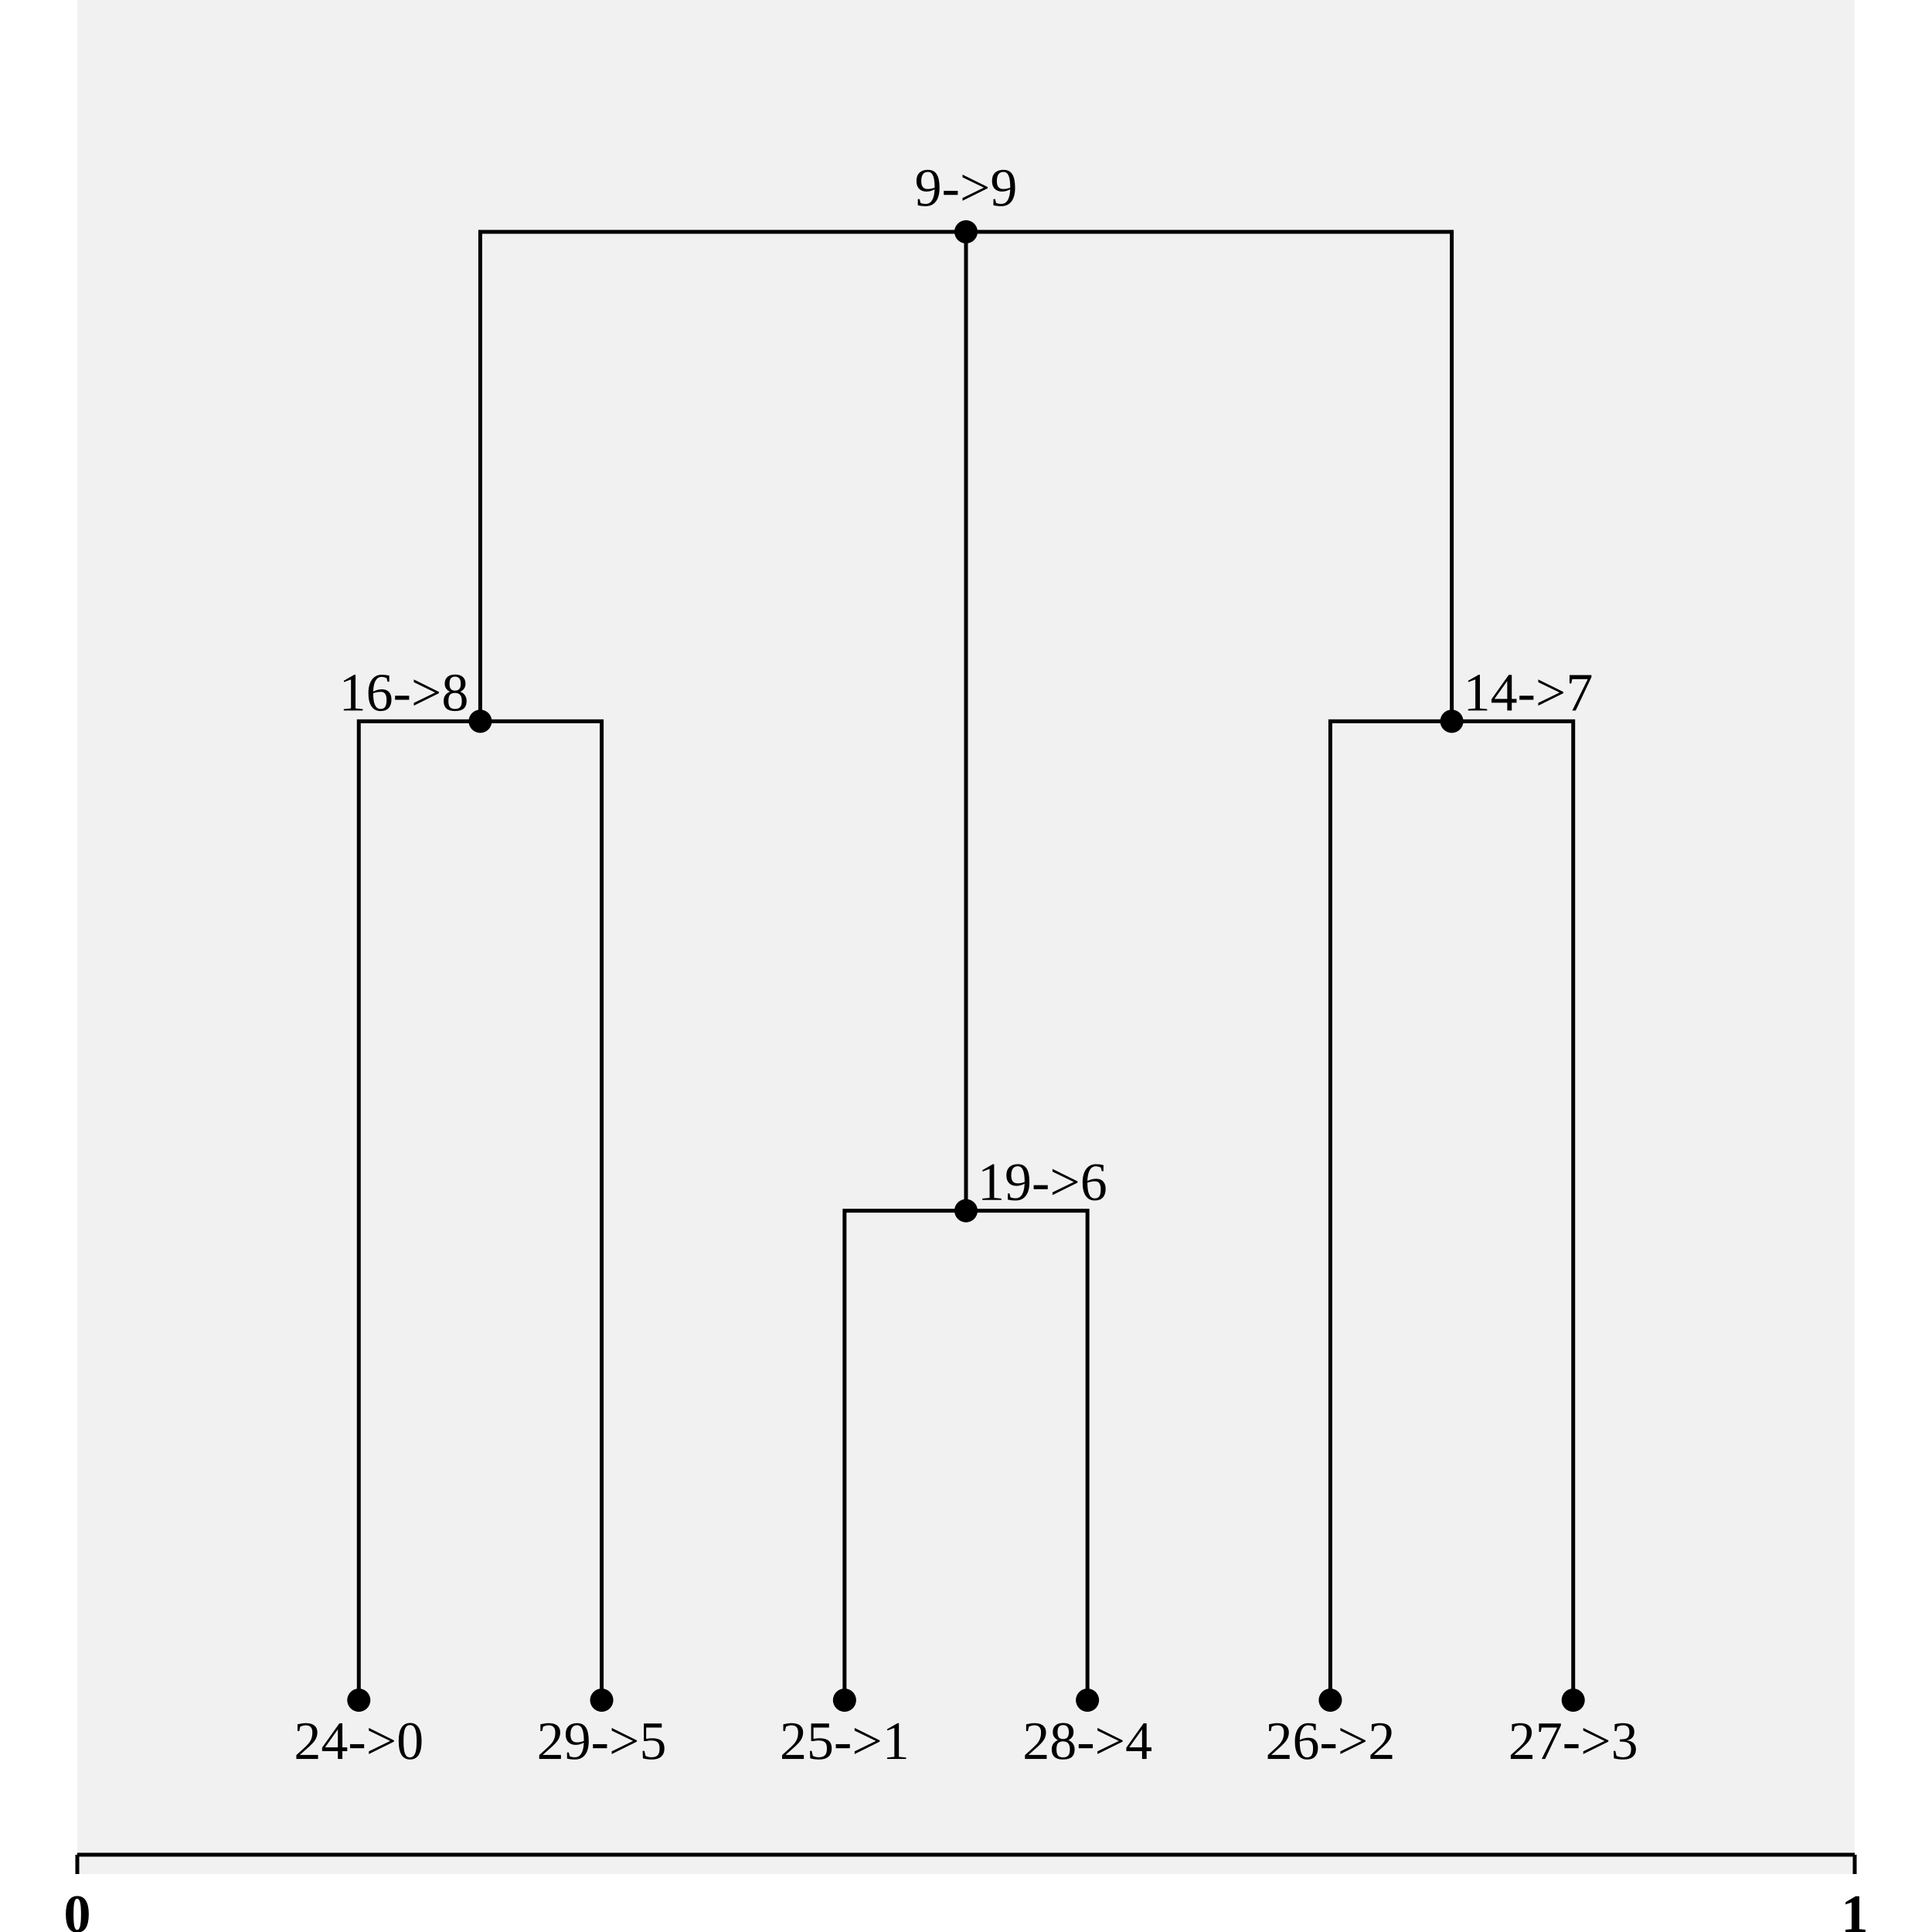
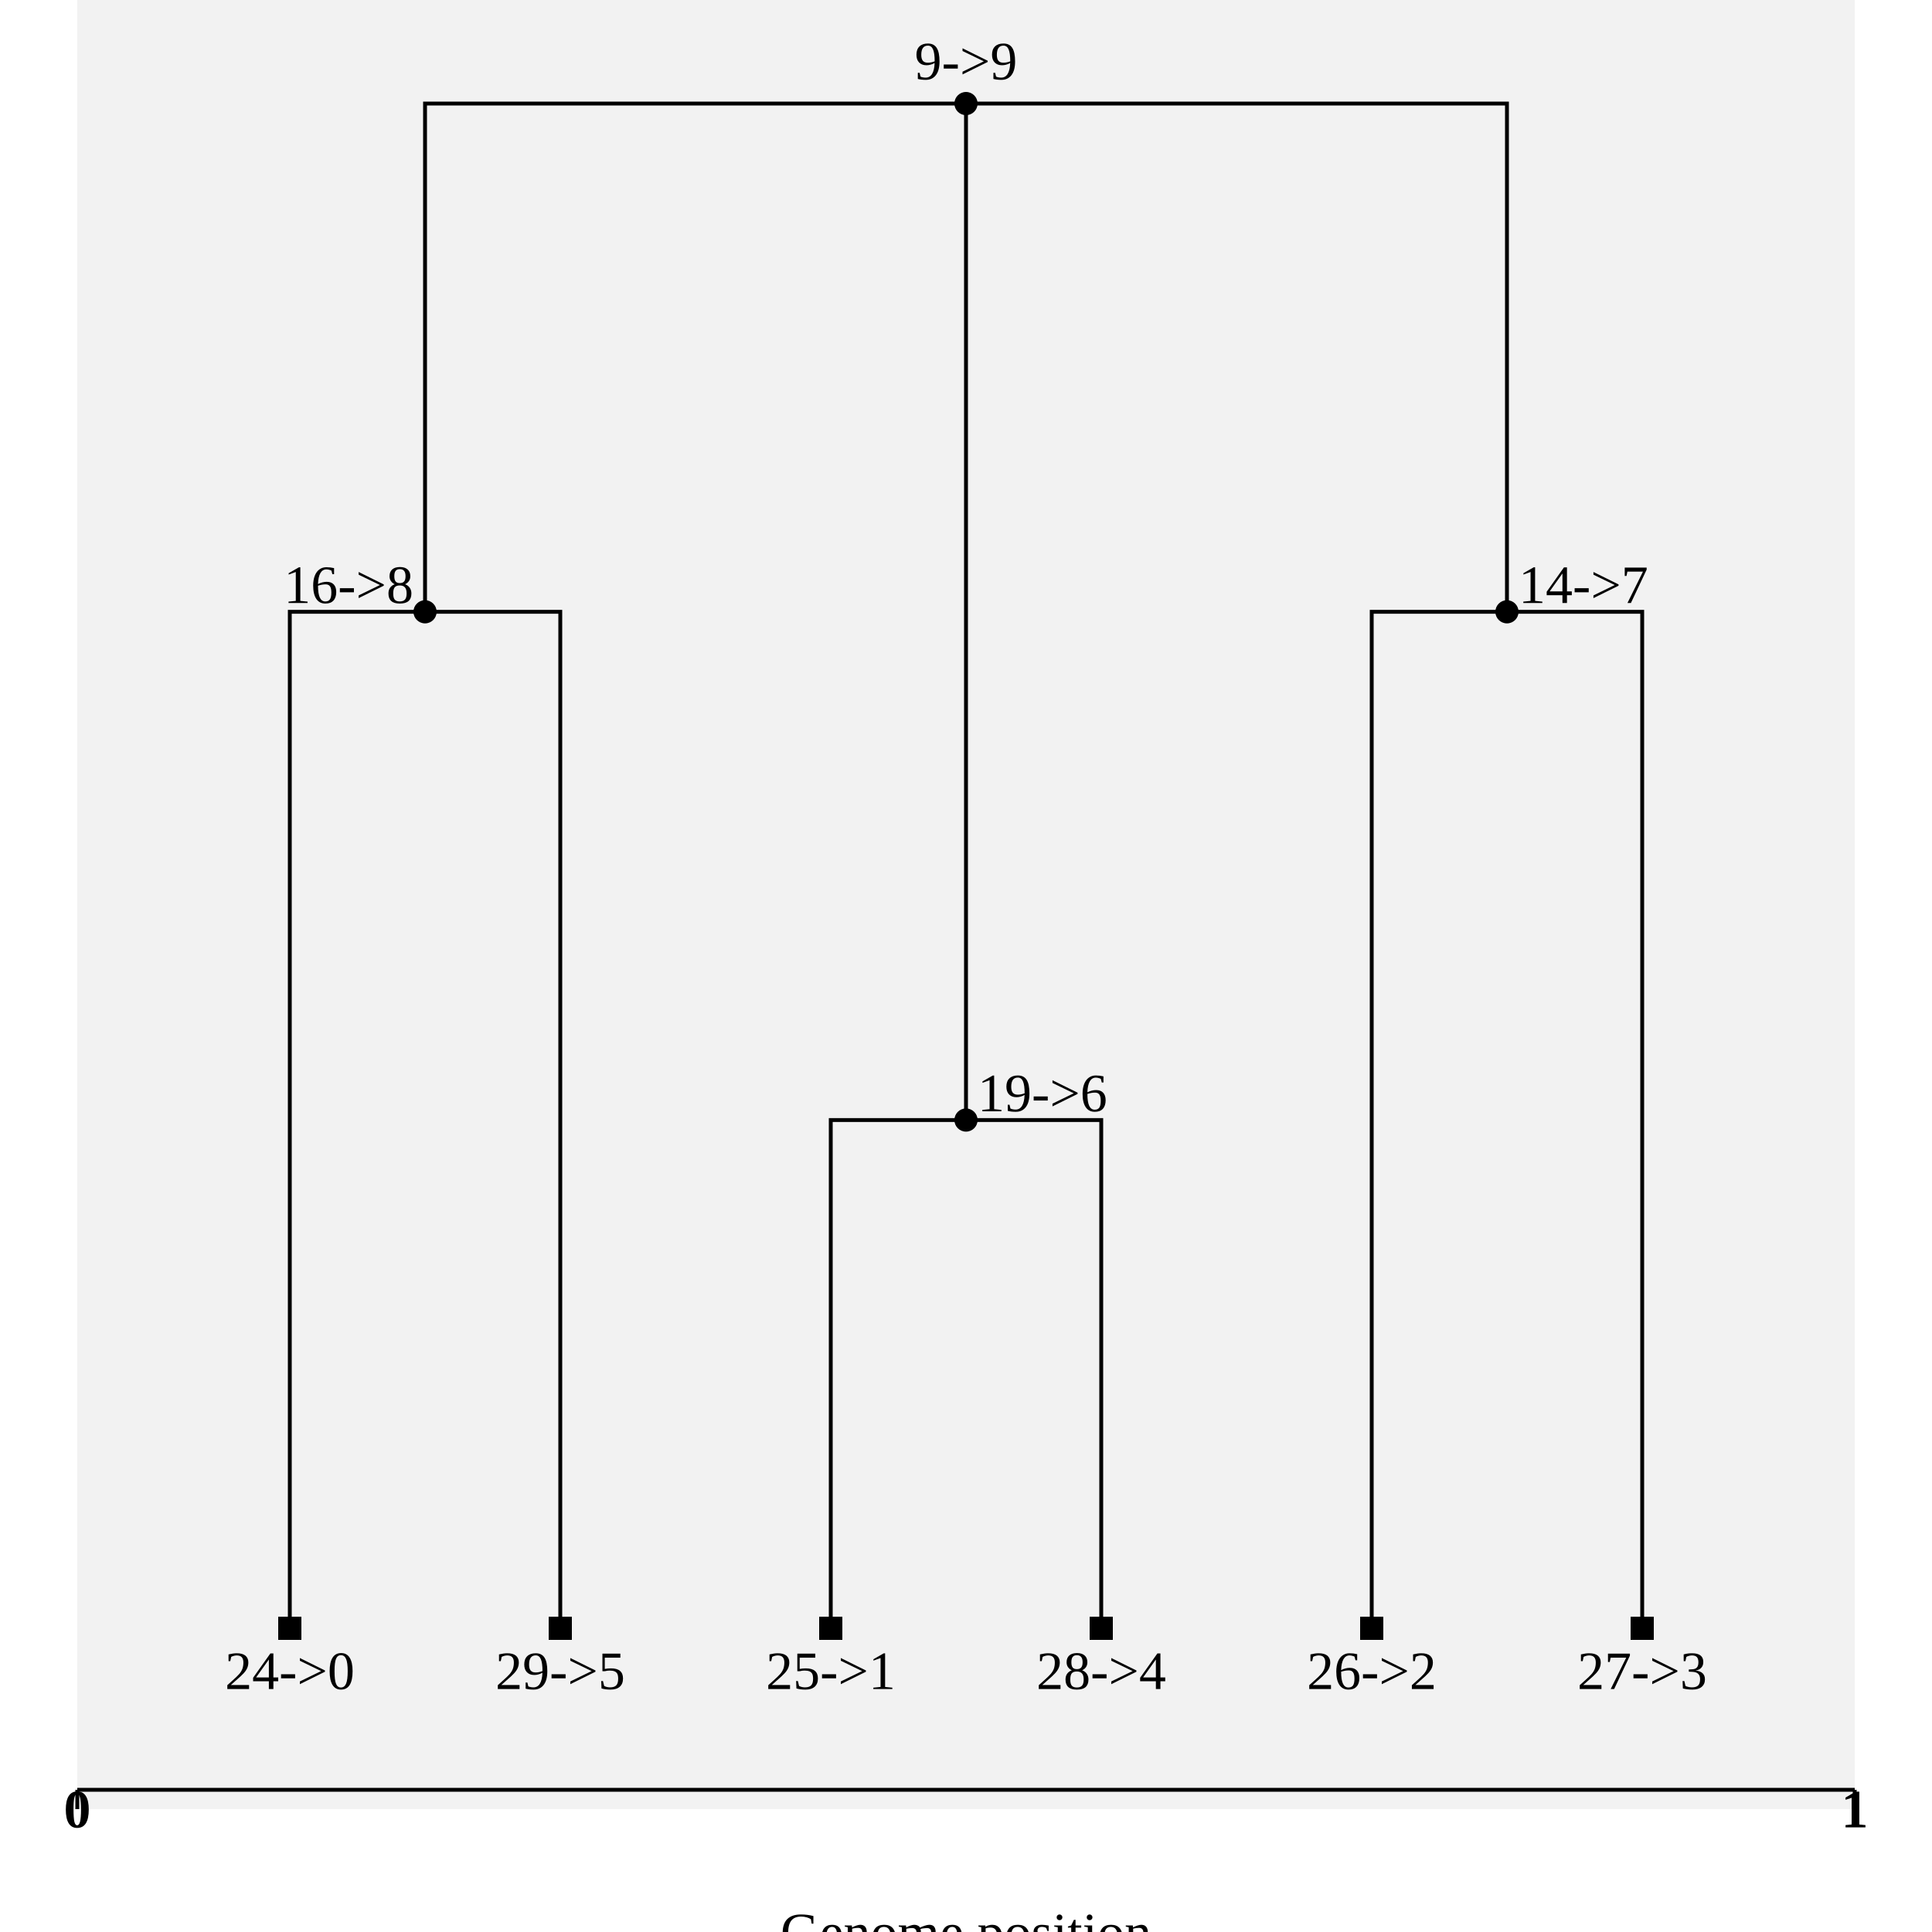
<svg xmlns="http://www.w3.org/2000/svg" baseProfile="full" height="500" version="1.1" width="500">
  <defs>
-     <style type="text/css">.axis {font-weight: bold}.tree, .axis {font-size: 14px; text-anchor:middle}.edge {stroke: black; fill: none}.node &gt; .sym {fill: black; stroke: none}.tree text {dominant-baseline: middle}.tree .lab.lft {text-anchor: end}.tree .lab.rgt {text-anchor: start}.mut {fill: red; font-style: italic}</style>
+     <style type="text/css">.background path {fill: #808080; fill-opacity:0}.background path:nth-child(odd) {fill-opacity:.1}.axes {font-size: 14px}.x-axis .tick .lab {font-weight: bold}.axes, .tree {font-size: 14px; text-anchor:middle}.y-axis line.grid {stroke: #FAFAFA}.y-axis &gt; .lab text {transform: translateX(0.8em) rotate(-90deg)}.x-axis .tick g {transform: translateY(0.9em)}.x-axis &gt; .lab text {transform: translateY(-0.8em)}.axes line, .edge {stroke:black; fill:none}.node &gt; .sym {fill: black; stroke: none}.site &gt; .sym {stroke: black}.mut text {fill: red; font-style: italic}.mut.extra text {fill: hotpink}.mut line {fill: none; stroke: none}.mut .sym {fill: none; stroke: red}.mut.extra .sym {stroke: hotpink}.node .mut .sym {stroke-width: 1.5px}.tree text, .tree-sequence text {dominant-baseline: central}.plotbox .lab.lft {text-anchor: end}.plotbox .lab.rgt {text-anchor: start}</style>
  </defs>
  <g class="tree-sequence">
    <g class="background">
-       <polygon fill="#F1F1F1" points="20,485 20,480 20,460 20,0 480.0,0 480.0,460 480.0,480 480.0,485" />
+       <path d="M20,0 l460,0 l0,438.2 l0,25 l0,5 l-460,0 l0,-5 l0,-25 l0,-438.2z" />
    </g>
-     <g class="trees">
-       <g class="treebox t0" transform="translate(20 30)">
-         <g class="tree t0">
-           <g class="node n9 root" transform="translate(230.0 30.0)">
-             <g class="a9 node n6" transform="translate(0.0 253.333)">
-               <g class="a6 leaf node n1 sample" transform="translate(-31.4286 126.667)">
-                 <path class="edge" d="M 0 0 V -126.667 H 31.429" />
-                 <circle class="sym" cx="0" cy="0" r="3" />
-                 <text class="lab" transform="translate(0 12)">25-&gt;1</text>
-               </g>
-               <g class="a6 leaf node n4 sample" transform="translate(31.4286 126.667)">
-                 <path class="edge" d="M 0 0 V -126.667 H -31.429" />
-                 <circle class="sym" cx="0" cy="0" r="3" />
-                 <text class="lab" transform="translate(0 12)">28-&gt;4</text>
-               </g>
-               <path class="edge" d="M 0 0 V -253.333 H 0.0" />
-               <circle class="sym" cx="0" cy="0" r="3" />
-               <text class="lab rgt" transform="translate(3 -6)">19-&gt;6</text>
-             </g>
-             <g class="a9 node n7" transform="translate(125.714 126.667)">
-               <g class="a7 leaf node n2 sample" transform="translate(-31.4286 253.333)">
-                 <path class="edge" d="M 0 0 V -253.333 H 31.429" />
-                 <circle class="sym" cx="0" cy="0" r="3" />
-                 <text class="lab" transform="translate(0 12)">26-&gt;2</text>
-               </g>
-               <g class="a7 leaf node n3 sample" transform="translate(31.4286 253.333)">
-                 <path class="edge" d="M 0 0 V -253.333 H -31.429" />
-                 <circle class="sym" cx="0" cy="0" r="3" />
-                 <text class="lab" transform="translate(0 12)">27-&gt;3</text>
-               </g>
-               <path class="edge" d="M 0 0 V -126.667 H -125.714" />
-               <circle class="sym" cx="0" cy="0" r="3" />
-               <text class="lab rgt" transform="translate(3 -6)">14-&gt;7</text>
-             </g>
-             <g class="a9 node n8" transform="translate(-125.714 126.667)">
-               <g class="a8 leaf node n0 sample" transform="translate(-31.4286 253.333)">
-                 <path class="edge" d="M 0 0 V -253.333 H 31.429" />
-                 <circle class="sym" cx="0" cy="0" r="3" />
-                 <text class="lab" transform="translate(0 12)">24-&gt;0</text>
-               </g>
-               <g class="a8 leaf node n5 sample" transform="translate(31.4286 253.333)">
-                 <path class="edge" d="M 0 0 V -253.333 H -31.429" />
-                 <circle class="sym" cx="0" cy="0" r="3" />
-                 <text class="lab" transform="translate(0 12)">29-&gt;5</text>
-               </g>
-               <path class="edge" d="M 0 0 V -126.667 H 125.714" />
-               <circle class="sym" cx="0" cy="0" r="3" />
-               <text class="lab lft" transform="translate(-3 -6)">16-&gt;8</text>
-             </g>
-             <circle class="sym" cx="0" cy="0" r="3" />
-             <text class="lab" transform="translate(0 -10)">9-&gt;9</text>
+     <g class="axes">
+       <g class="x-axis">
+         <g class="lab" transform="translate(250,500)">
+           <text text-anchor="middle">Genome position</text>
+         </g>
+         <line x1="20" x2="480" y1="463.2" y2="463.2" />
+         <g class="tick" transform="translate(20 463.2)">
+           <line x1="0" x2="0" y1="0" y2="5" />
+           <g class="lab" transform="translate(0,5)">
+             <text>0</text>
+           </g>
+         </g>
+         <g class="tick" transform="translate(480 463.2)">
+           <line x1="0" x2="0" y1="0" y2="5" />
+           <g class="lab" transform="translate(0,5)">
+             <text>1</text>
          </g>
        </g>
      </g>
    </g>
-     <g class="axis">
-       <line stroke="black" x1="20" x2="480" y1="480" y2="480" />
-       <line stroke="black" x1="20" x2="20" y1="480" y2="485" />
-       <g transform="translate(20, 500)">
-         <text font-size="14" font-weight="bold" text-anchor="middle">0</text>
-       </g>
-       <line stroke="black" x1="480.0" x2="480.0" y1="480" y2="485" />
-       <g transform="translate(480.0, 500)">
-         <text font-size="14" font-weight="bold" text-anchor="middle">1</text>
+     <g class="plotbox trees">
+       <g class="tree t0" transform="translate(20 0)">
+         <g class="plotbox">
+           <g class="node n9 root" transform="translate(230 26.8)">
+             <g class="a9 node n6" transform="translate(0.0 263.067)">
+               <g class="a6 leaf node n1 sample" transform="translate(-35 131.533)">
+                 <path class="edge" d="M 0 0 V -131.533 H 35" />
+                 <rect class="sym" height="6" width="6" x="-3" y="-3" />
+                 <text class="lab" transform="translate(0 11)">25-&gt;1</text>
+               </g>
+               <g class="a6 leaf node n4 sample" transform="translate(35 131.533)">
+                 <path class="edge" d="M 0 0 V -131.533 H -35" />
+                 <rect class="sym" height="6" width="6" x="-3" y="-3" />
+                 <text class="lab" transform="translate(0 11)">28-&gt;4</text>
+               </g>
+               <path class="edge" d="M 0 0 V -263.067 H 0.0" />
+               <circle class="sym" cx="0" cy="0" r="3" />
+               <text class="lab rgt" transform="translate(3 -7.0)">19-&gt;6</text>
+             </g>
+             <g class="a9 node n7" transform="translate(140 131.533)">
+               <g class="a7 leaf node n2 sample" transform="translate(-35 263.067)">
+                 <path class="edge" d="M 0 0 V -263.067 H 35" />
+                 <rect class="sym" height="6" width="6" x="-3" y="-3" />
+                 <text class="lab" transform="translate(0 11)">26-&gt;2</text>
+               </g>
+               <g class="a7 leaf node n3 sample" transform="translate(35 263.067)">
+                 <path class="edge" d="M 0 0 V -263.067 H -35" />
+                 <rect class="sym" height="6" width="6" x="-3" y="-3" />
+                 <text class="lab" transform="translate(0 11)">27-&gt;3</text>
+               </g>
+               <path class="edge" d="M 0 0 V -131.533 H -140" />
+               <circle class="sym" cx="0" cy="0" r="3" />
+               <text class="lab rgt" transform="translate(3 -7.0)">14-&gt;7</text>
+             </g>
+             <g class="a9 node n8" transform="translate(-140 131.533)">
+               <g class="a8 leaf node n0 sample" transform="translate(-35 263.067)">
+                 <path class="edge" d="M 0 0 V -263.067 H 35" />
+                 <rect class="sym" height="6" width="6" x="-3" y="-3" />
+                 <text class="lab" transform="translate(0 11)">24-&gt;0</text>
+               </g>
+               <g class="a8 leaf node n5 sample" transform="translate(35 263.067)">
+                 <path class="edge" d="M 0 0 V -263.067 H -35" />
+                 <rect class="sym" height="6" width="6" x="-3" y="-3" />
+                 <text class="lab" transform="translate(0 11)">29-&gt;5</text>
+               </g>
+               <path class="edge" d="M 0 0 V -131.533 H 140" />
+               <circle class="sym" cx="0" cy="0" r="3" />
+               <text class="lab lft" transform="translate(-3 -7.0)">16-&gt;8</text>
+             </g>
+             <circle class="sym" cx="0" cy="0" r="3" />
+             <text class="lab" transform="translate(0 -11)">9-&gt;9</text>
+           </g>
+         </g>
      </g>
    </g>
  </g>
</svg>
